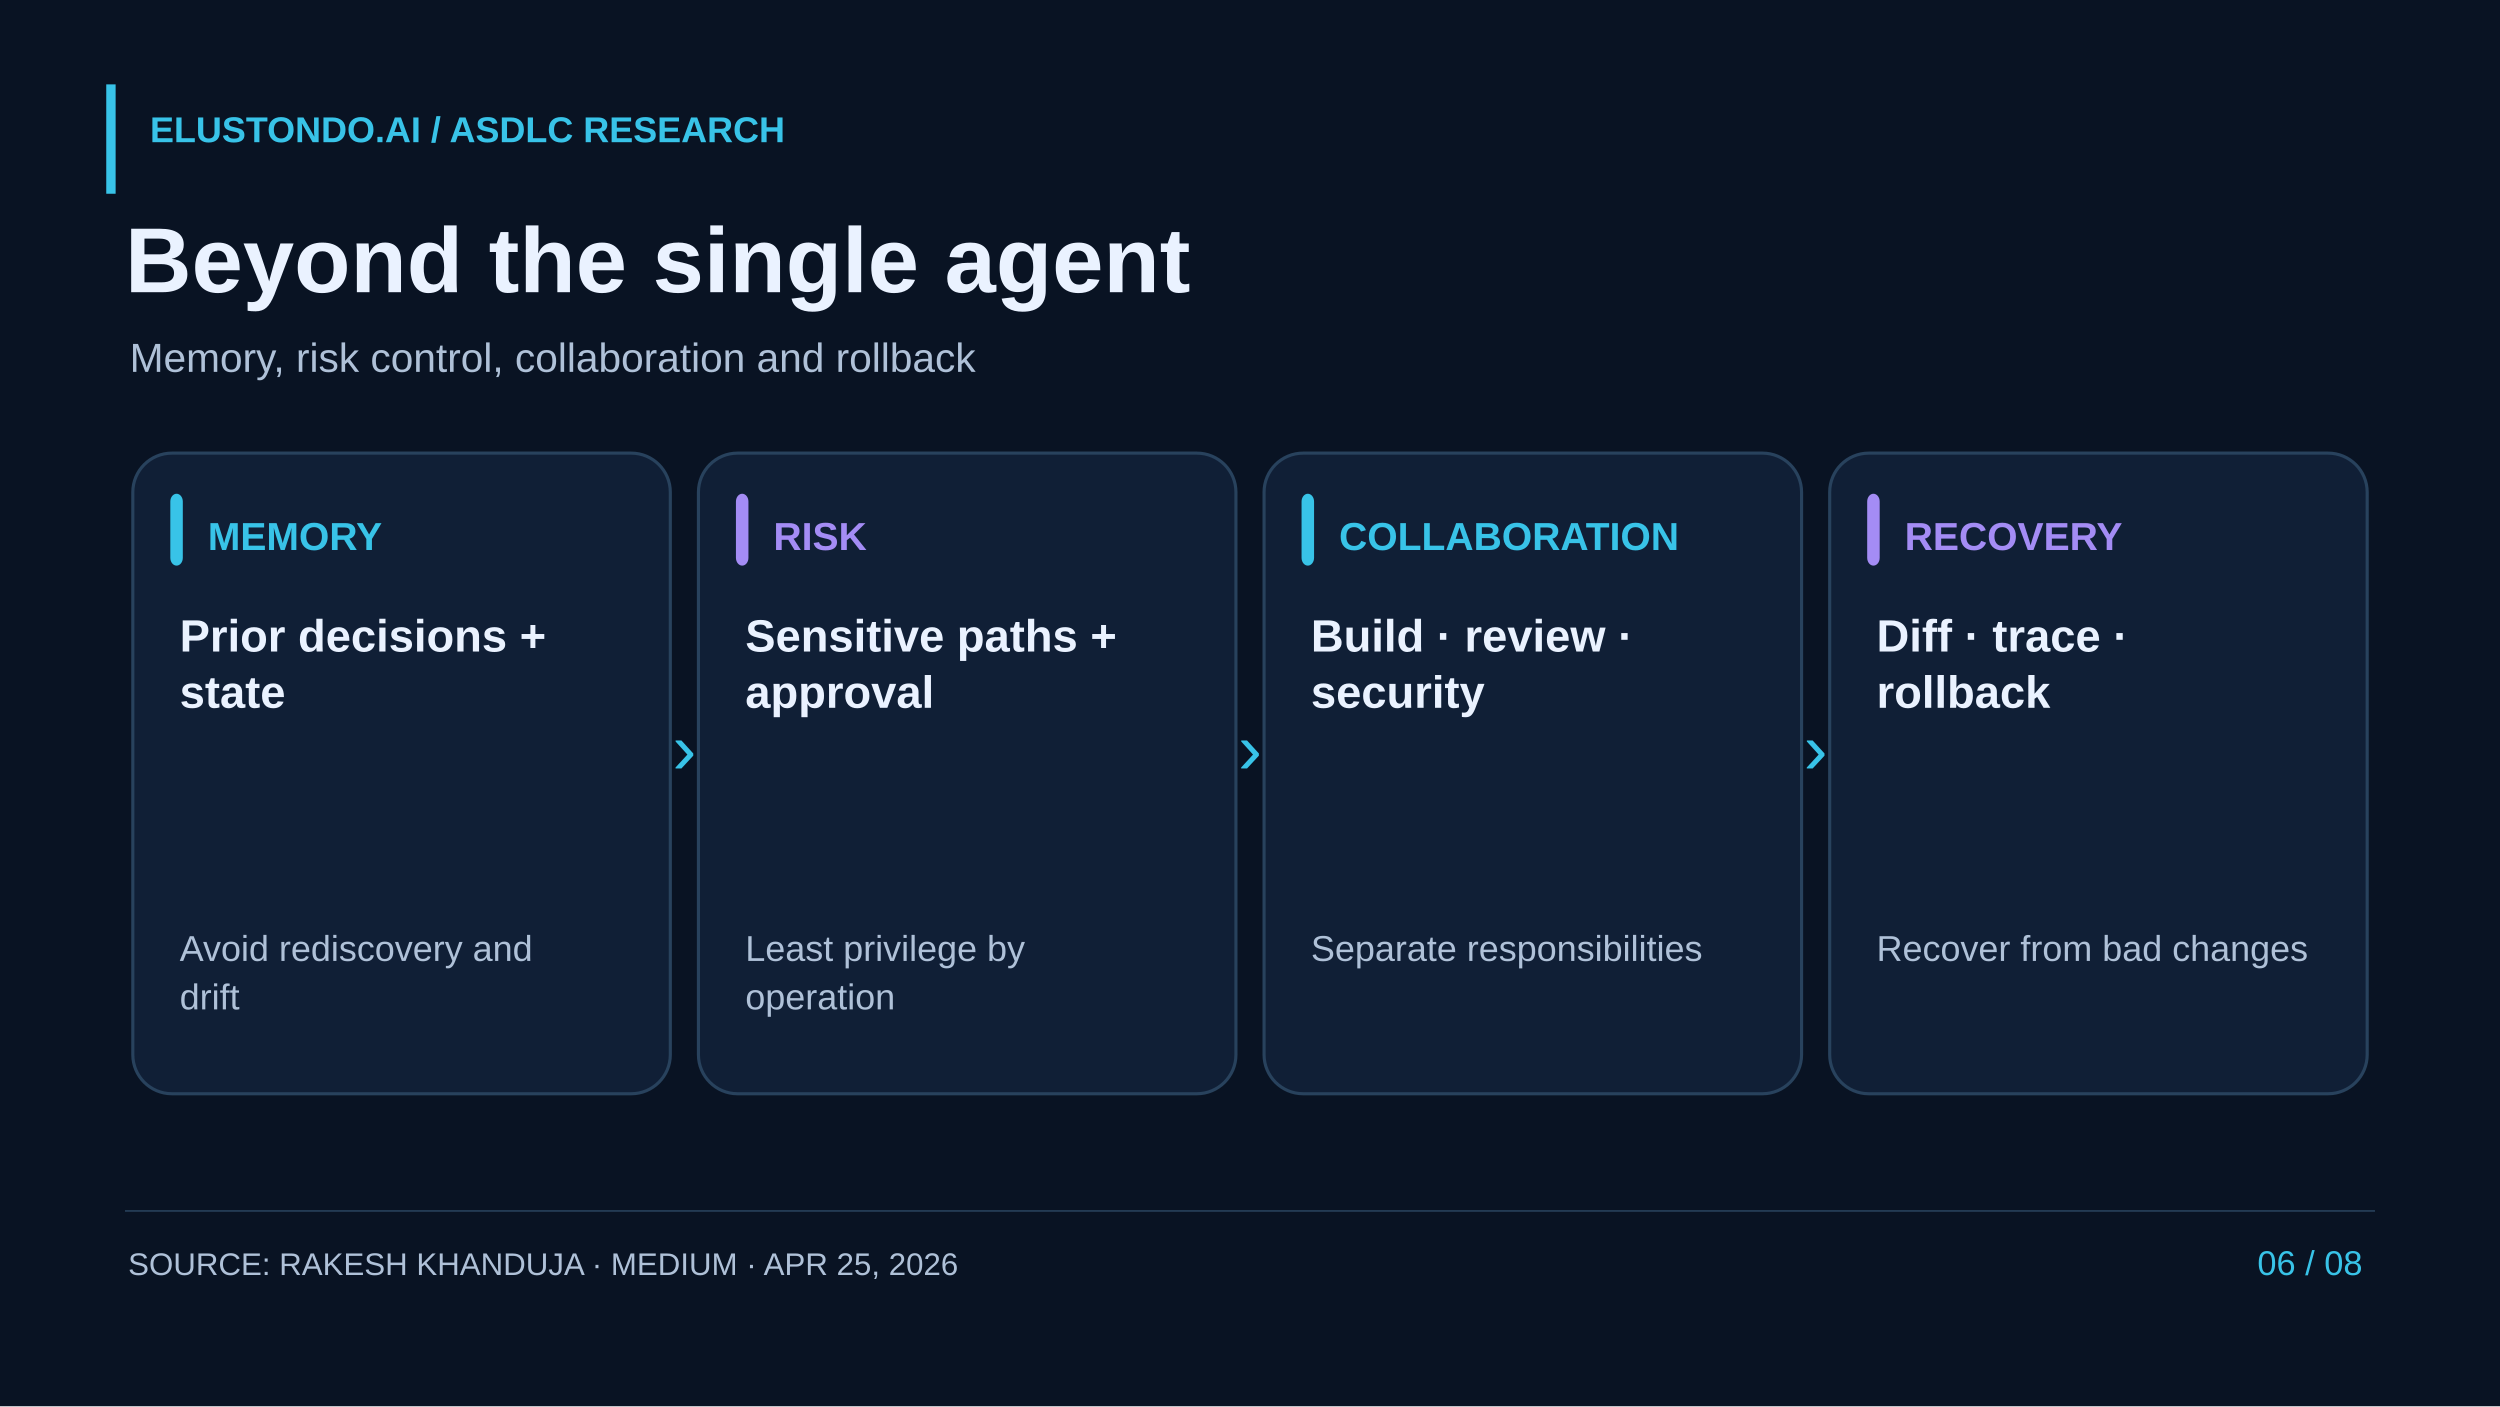
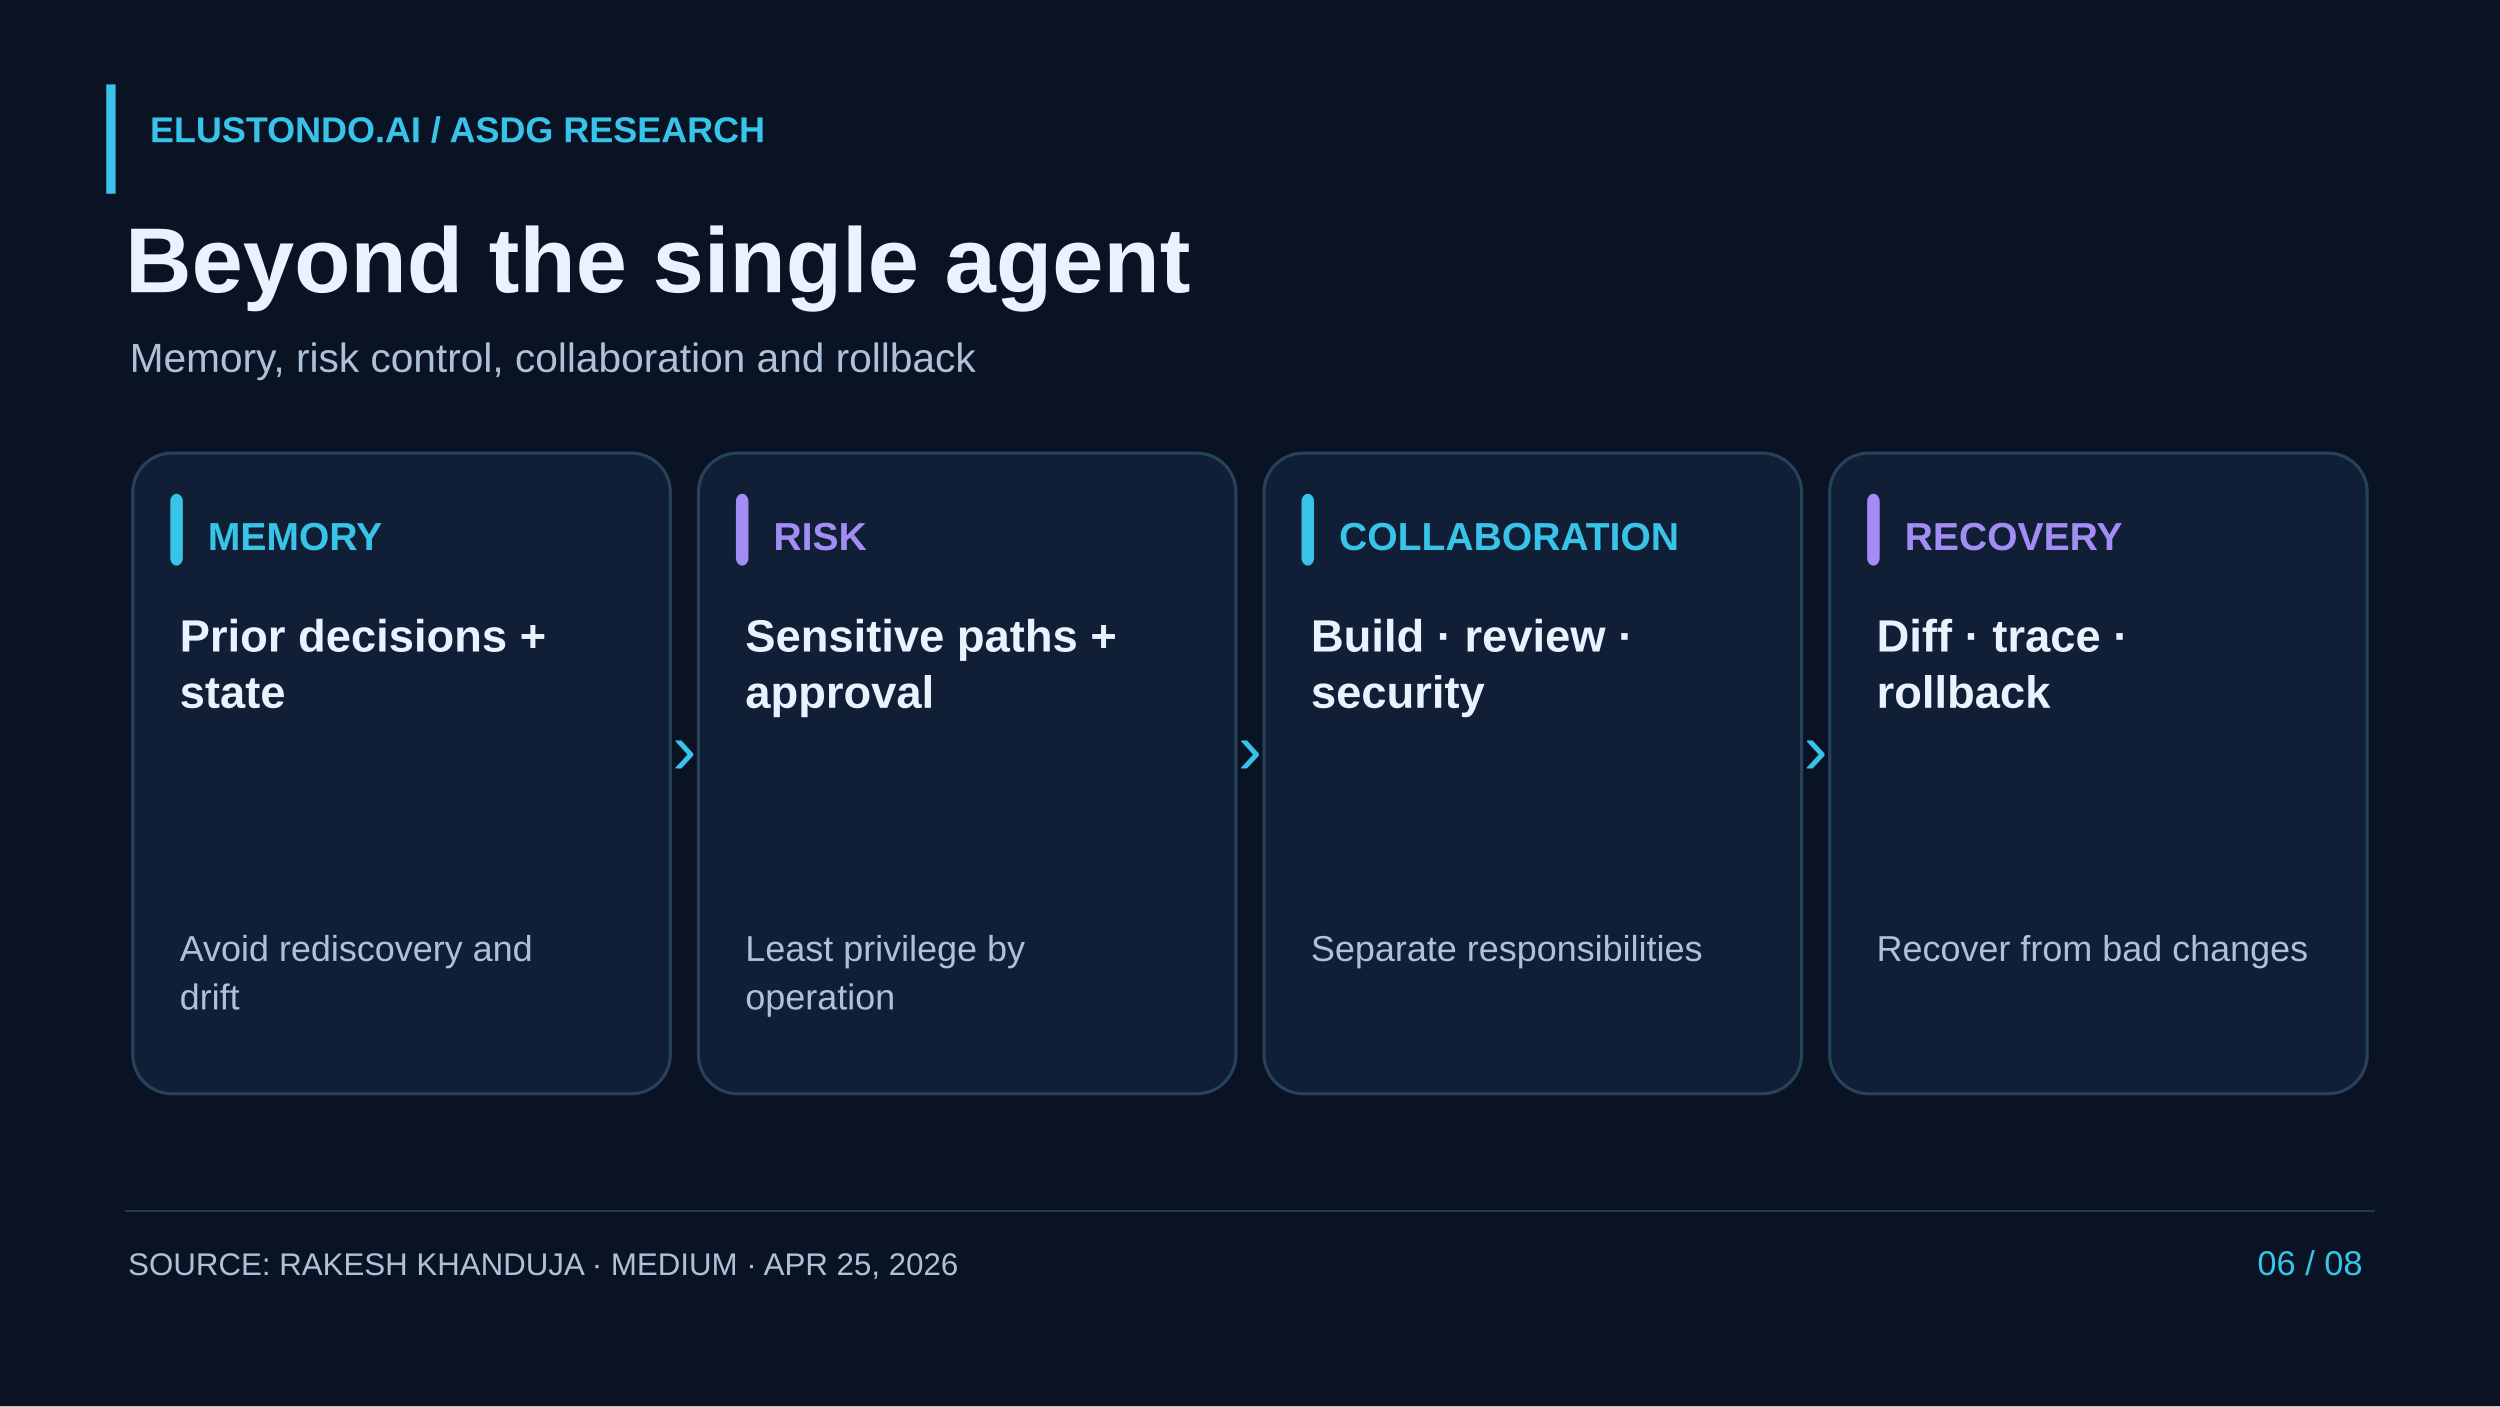
<svg xmlns="http://www.w3.org/2000/svg" width="1600" height="900" viewBox="0 0 1600 900">
  <rect width="1600" height="900" fill="#091323" />
  <rect x="68" y="54" width="6" height="70" fill="#38C3E8" />
-   <text x="96" y="91" font-family="Arial,Helvetica,sans-serif" font-size="23" font-weight="bold" fill="#38C3E8" text-anchor="start">ELUSTONDO.AI  /  ASDLC RESEARCH</text>
+   <text x="96" y="91" font-family="Arial,Helvetica,sans-serif" font-size="23" font-weight="bold" fill="#38C3E8" text-anchor="start">ELUSTONDO.AI  /  ASDG RESEARCH</text>
  <text x="80" y="187" font-family="Arial,Helvetica,sans-serif" font-size="59" font-weight="bold" fill="#EAF2FF" text-anchor="start">Beyond the single agent</text>
  <text x="83" y="238" font-family="Arial,Helvetica,sans-serif" font-size="26" font-weight="normal" fill="#AFC1D8" text-anchor="start">Memory, risk control, collaboration and rollback</text>
  <rect x="85" y="290" rx="25" width="344" height="410" fill="#101F36" stroke="#28425D" stroke-width="2" />
  <rect x="109" y="316" rx="5" width="8" height="46" fill="#38C3E8" />
  <text x="133" y="352" font-family="Arial,Helvetica,sans-serif" font-size="25" font-weight="bold" fill="#38C3E8" text-anchor="start">MEMORY</text>
  <text x="115" y="417" font-family="Arial,Helvetica,sans-serif" font-size="29" font-weight="bold" fill="#EAF2FF" text-anchor="start">Prior decisions +</text>
  <text x="115" y="453" font-family="Arial,Helvetica,sans-serif" font-size="29" font-weight="bold" fill="#EAF2FF" text-anchor="start">state</text>
  <text x="115" y="615" font-family="Arial,Helvetica,sans-serif" font-size="23" font-weight="normal" fill="#AFC1D8" text-anchor="start">Avoid rediscovery and</text>
  <text x="115" y="646" font-family="Arial,Helvetica,sans-serif" font-size="23" font-weight="normal" fill="#AFC1D8" text-anchor="start">drift</text>
  <text x="438.0" y="495.0" font-family="Arial,Helvetica,sans-serif" font-size="46" font-weight="normal" fill="#38C3E8" text-anchor="middle">›</text>
  <rect x="447" y="290" rx="25" width="344" height="410" fill="#101F36" stroke="#28425D" stroke-width="2" />
  <rect x="471" y="316" rx="5" width="8" height="46" fill="#A48CF5" />
  <text x="495" y="352" font-family="Arial,Helvetica,sans-serif" font-size="25" font-weight="bold" fill="#A48CF5" text-anchor="start">RISK</text>
  <text x="477" y="417" font-family="Arial,Helvetica,sans-serif" font-size="29" font-weight="bold" fill="#EAF2FF" text-anchor="start">Sensitive paths +</text>
  <text x="477" y="453" font-family="Arial,Helvetica,sans-serif" font-size="29" font-weight="bold" fill="#EAF2FF" text-anchor="start">approval</text>
  <text x="477" y="615" font-family="Arial,Helvetica,sans-serif" font-size="23" font-weight="normal" fill="#AFC1D8" text-anchor="start">Least privilege by</text>
  <text x="477" y="646" font-family="Arial,Helvetica,sans-serif" font-size="23" font-weight="normal" fill="#AFC1D8" text-anchor="start">operation</text>
  <text x="800.0" y="495.0" font-family="Arial,Helvetica,sans-serif" font-size="46" font-weight="normal" fill="#38C3E8" text-anchor="middle">›</text>
  <rect x="809" y="290" rx="25" width="344" height="410" fill="#101F36" stroke="#28425D" stroke-width="2" />
  <rect x="833" y="316" rx="5" width="8" height="46" fill="#38C3E8" />
  <text x="857" y="352" font-family="Arial,Helvetica,sans-serif" font-size="25" font-weight="bold" fill="#38C3E8" text-anchor="start">COLLABORATION</text>
  <text x="839" y="417" font-family="Arial,Helvetica,sans-serif" font-size="29" font-weight="bold" fill="#EAF2FF" text-anchor="start">Build · review ·</text>
  <text x="839" y="453" font-family="Arial,Helvetica,sans-serif" font-size="29" font-weight="bold" fill="#EAF2FF" text-anchor="start">security</text>
  <text x="839" y="615" font-family="Arial,Helvetica,sans-serif" font-size="23" font-weight="normal" fill="#AFC1D8" text-anchor="start">Separate responsibilities</text>
  <text x="1162.0" y="495.0" font-family="Arial,Helvetica,sans-serif" font-size="46" font-weight="normal" fill="#38C3E8" text-anchor="middle">›</text>
  <rect x="1171" y="290" rx="25" width="344" height="410" fill="#101F36" stroke="#28425D" stroke-width="2" />
  <rect x="1195" y="316" rx="5" width="8" height="46" fill="#A48CF5" />
  <text x="1219" y="352" font-family="Arial,Helvetica,sans-serif" font-size="25" font-weight="bold" fill="#A48CF5" text-anchor="start">RECOVERY</text>
  <text x="1201" y="417" font-family="Arial,Helvetica,sans-serif" font-size="29" font-weight="bold" fill="#EAF2FF" text-anchor="start">Diff · trace ·</text>
  <text x="1201" y="453" font-family="Arial,Helvetica,sans-serif" font-size="29" font-weight="bold" fill="#EAF2FF" text-anchor="start">rollback</text>
  <text x="1201" y="615" font-family="Arial,Helvetica,sans-serif" font-size="23" font-weight="normal" fill="#AFC1D8" text-anchor="start">Recover from bad changes</text>
  <line x1="80" y1="775" x2="1520" y2="775" stroke="#28425D" />
  <text x="82" y="816" font-family="Arial,Helvetica,sans-serif" font-size="20" font-weight="normal" fill="#AFC1D8" text-anchor="start">SOURCE: RAKESH KHANDUJA · MEDIUM · APR 25, 2026</text>
  <text x="1512" y="816" font-family="Arial,Helvetica,sans-serif" font-size="22" font-weight="normal" fill="#38C3E8" text-anchor="end">06 / 08</text>
</svg>
